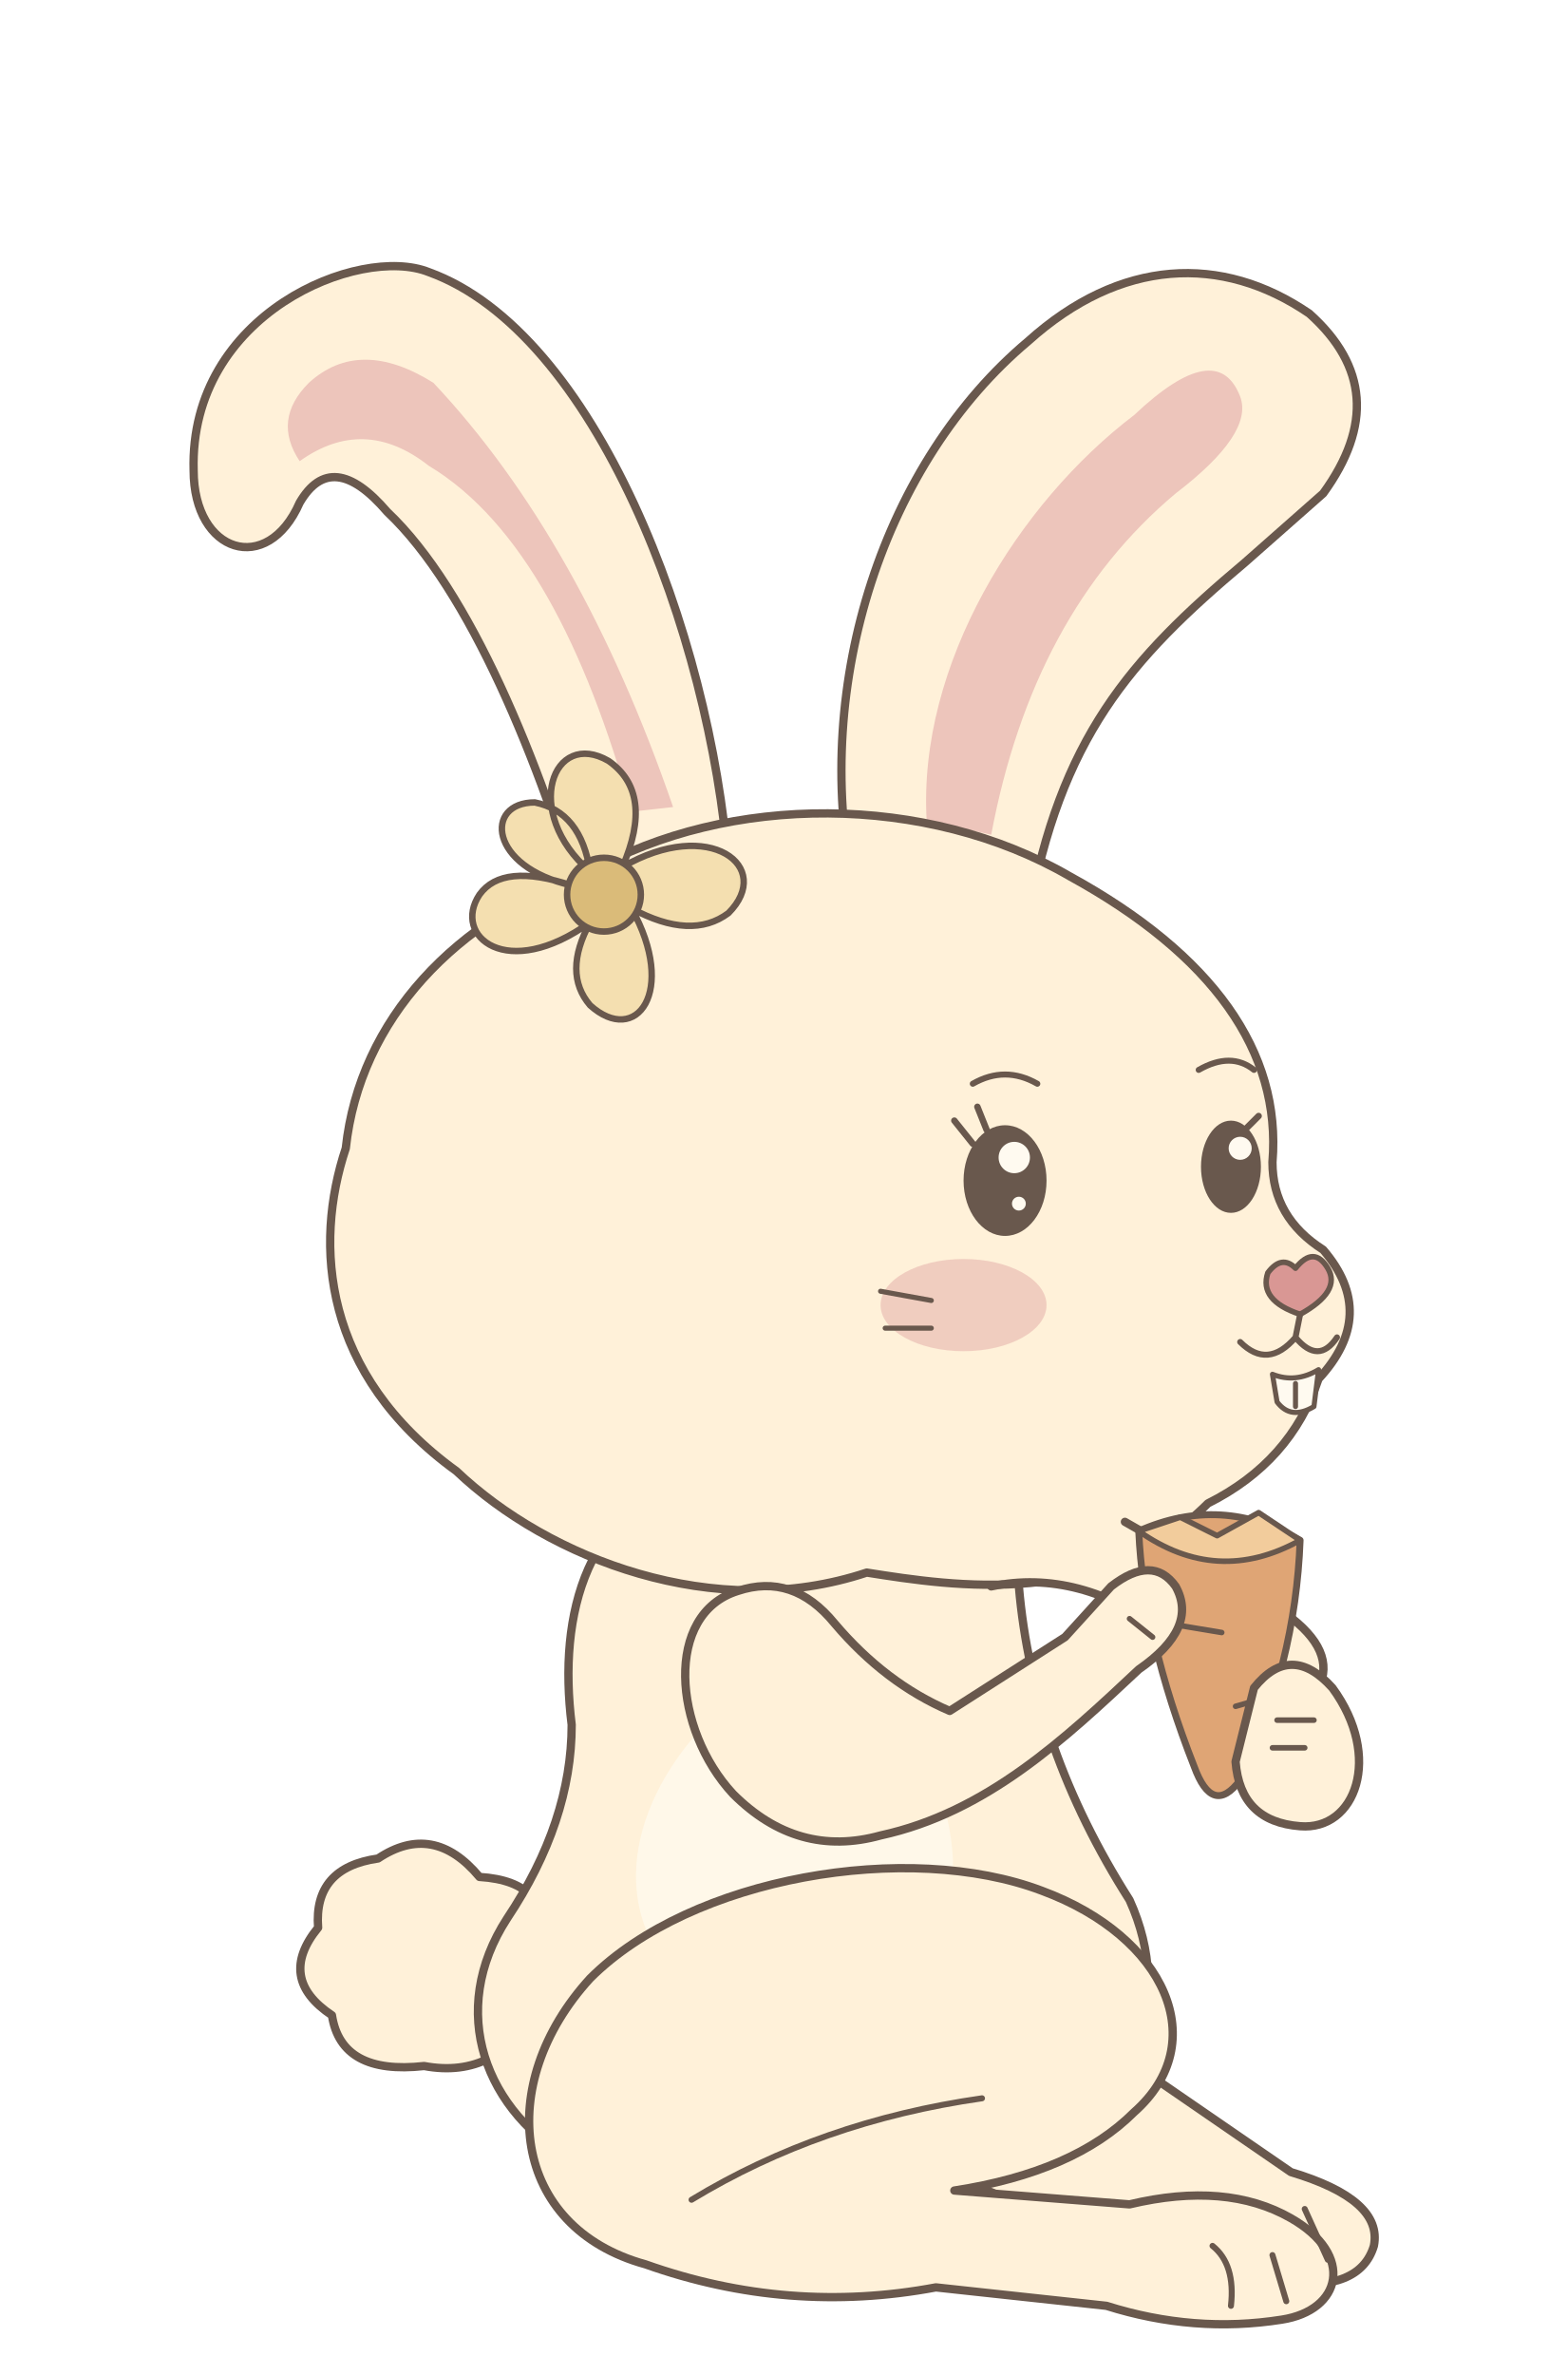
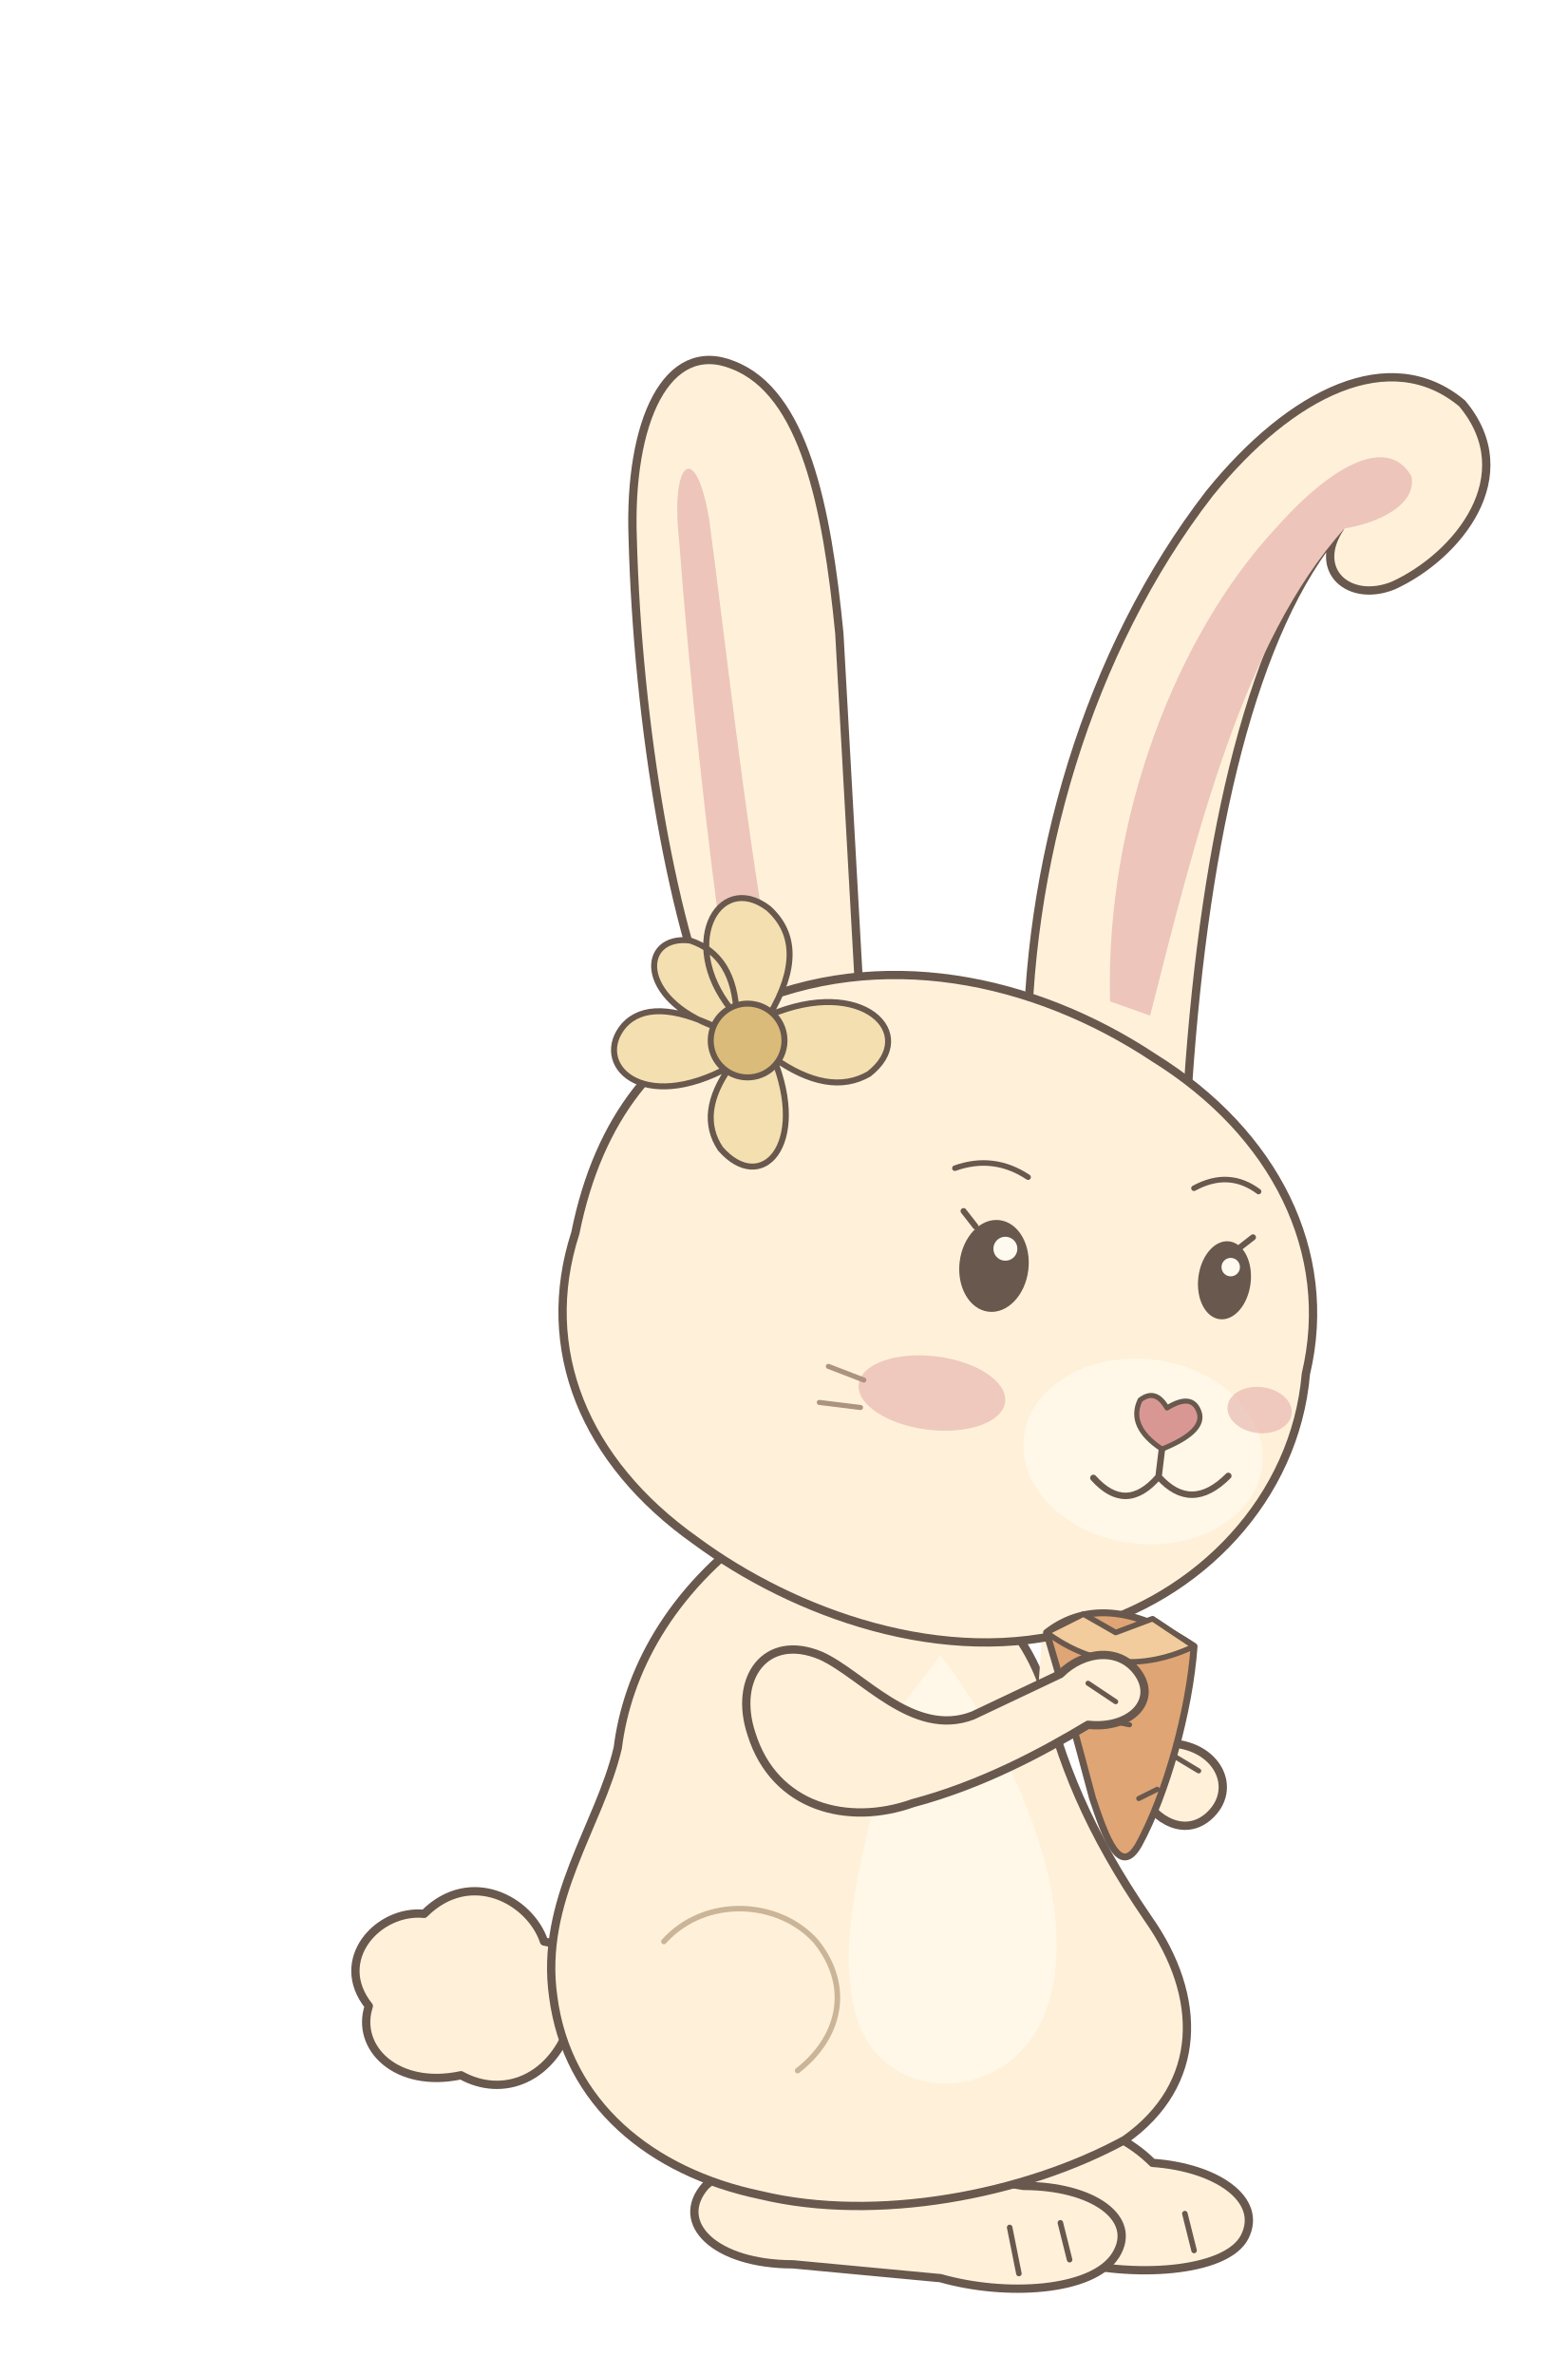
<svg xmlns="http://www.w3.org/2000/svg" viewBox="0 0 340 515" fill="none" stroke="#69584d" stroke-width="1.8" stroke-linecap="round" stroke-linejoin="round">
-   <path d="M117 435Q108 451 92 448Q74 450 72 437Q60 429 69 418Q68 405 82 403Q94 395 104 407Q120 408 117 422Z" fill="#fff1d9" />
-   <path d="M153 319C127 326 121 350 124 374Q124 395 110 416C97 436 105 458 125 469Q169 488 223 466C246 456 255 434 245 412Q224 379 221 344Q214 320 193 318Z" fill="#fff1d9" />
-   <path d="M157 370Q173 347 193 369C211 391 212 422 192 437Q168 449 147 429C130 411 139 386 157 370Z" fill="#fff8e9" stroke="none" />
-   <path d="M204 449Q227 435 248 449L280 471Q300 477 298 487Q295 497 278 495L238 485L207 472Z" fill="#fff1d9" />
-   <path d="M128 429C150 407 197 399 226 410C253 420 263 443 246 458Q233 471 207 475L245 478Q266 473 280 481C294 489 291 501 278 503Q259 506 240 500L203 496Q171 502 140 491C111 483 107 452 128 429Z" fill="#fff1d9" />
-   <path d="M150 477Q178 460 213 455M263 487Q268 491 267 500M276 489L279 499M283 479L288 490" stroke-width="1.3" />
-   <path d="M127 199C117 165 102 128 84 111Q72 97 65 109C58 125 42 120 42 102C41 68 78 53 93 59C129 72 154 137 158 188Z" fill="#fff1d9" />
-   <path d="M137 176C127 140 113 113 93 101Q79 90 65 100Q59 91 67 83Q78 73 94 83Q126 117 146 175Z" fill="#edc5bb" stroke="none" />
-   <path d="M185 192C176 148 192 100 223 74C243 56 265 55 284 68Q303 85 287 107L270 122C245 143 230 160 223 199Z" fill="#fff1d9" />
-   <path d="M201 178C199 144 221 109 246 90Q264 73 269 86Q272 94 255 107Q224 133 215 181Z" fill="#edc5bb" stroke="none" />
-   <path d="M128 189C158 172 201 172 232 190C263 207 278 228 276 252Q276 264 287 271Q299 285 286 299Q280 317 262 326C239 349 207 344 188 341C155 352 119 338 99 319C70 298 68 270 75 249C78 221 99 199 128 189Z" fill="#fff1d9" />
-   <path d="M211 235Q218 231 225 235M260 232Q267 228 272 232" stroke-width="1.3" />
-   <ellipse cx="218" cy="256" rx="9" ry="12" fill="#69584d" stroke="none" />
-   <ellipse cx="267" cy="253" rx="6.5" ry="10" fill="#69584d" stroke="none" />
-   <path d="M211 248L207 243M214 245L212 240M270 245L273 242" stroke-width="1.4" />
-   <circle cx="220" cy="251" r="3.4" fill="#fffaf0" stroke="none" />
-   <circle cx="269" cy="249" r="2.5" fill="#fffaf0" stroke="none" />
-   <circle cx="221" cy="261" r="1.5" fill="#fffaf0" stroke="none" />
-   <ellipse cx="209" cy="283" rx="18" ry="10" fill="#e6b4ad" opacity=".58" stroke="none" />
-   <path d="M275 276Q278 272 281 275Q285 270 288 275Q291 280 282 285Q273 282 275 276Z" fill="#d99794" stroke-width="1.2" />
-   <path d="M282 285L281 290Q275 297 269 291M281 290Q286 296 290 290" stroke-width="1.3" />
-   <path d="M276 298Q281 300 286 297L285 305Q280 308 277 304Z" fill="#fffaf0" stroke-width="1.1" />
-   <path d="M281 300L281 305M191 280L202 282M192 288L202 288" stroke-width="1.1" />
-   <g fill="#f4dfb0" stroke-width="1.4">
-     <path d="M128 189C113 176 120 158 132 165Q142 172 135 188C154 177 168 188 158 198Q150 204 137 197C147 215 138 227 128 218Q122 211 128 200C110 213 98 203 104 194Q109 187 124 192C106 188 105 174 116 174Q126 176 128 189Z" />
-     <circle cx="131" cy="194" r="8" fill="#dabb79" />
+   <path d="M124 438C120 451 109 455 100 450C86 453 77 444 80 435C72 425 82 414 92 415C102 405 115 412 118 421C129 423 131 432 124 438Z" fill="#fff1d9" />
+   <path d="M211 463C225 456 241 460 250 469C264 470 274 477 270 485C266 493 245 494 231 490L211 482Z" fill="#fff1d9" />
+   <path d="M161 467C176 460 194 462 204 471L222 474C237 474 247 481 242 489C237 497 218 498 204 494L172 491C155 491 146 482 153 474Z" fill="#fff1d9" />
+   <path d="M165 331C145 345 136 363 134 379C130 396 117 412 120 433C123 456 141 471 165 476C190 482 222 476 244 464C261 452 261 433 249 416C236 397 230 382 226 365C220 348 201 333 184 331Z" fill="#fff1d9" />
+   <path d="M204 359C221 381 237 418 225 440C216 456 192 456 186 438C180 419 190 394 194 372Z" fill="#fff8e9" stroke="none" />
+   <path d="M144 421C153 411 169 412 177 421C185 431 182 442 173 449" stroke="#cbb599" stroke-width="1.2" />
+   <path d="M219 483L221 493M230 482L232 490M257 480L259 488" stroke-width="1.2" />
+   <path d="M226 355C242 355 252 371 259 382L252 393C243 386 233 378 225 369Z" fill="#fff1d9" stroke="none" />
+   <path d="M253 378C264 378 269 388 262 394C256 399 249 393 248 389" fill="#fff1d9" />
+   <g transform="rotate(7 202 295)">
+     <path d="M149 232C135 210 122 166 116 126C112 101 118 82 133 86C149 90 157 114 163 141L179 230Z" fill="#fff1d9" />
+     <path d="M156 211C147 181 139 147 132 120C127 103 122 108 126 125C132 155 140 189 147 215Z" fill="#edc5bb" stroke="none" />
+     <path d="M215 230C209 186 217 138 239 101C254 77 274 64 291 75C306 89 294 108 281 116C272 121 263 115 268 105C252 129 247 174 250 229Z" fill="#fff1d9" />
+     <path d="M231 213C225 173 236 132 254 107C265 91 276 84 282 92C284 98 276 103 269 105C250 132 245 176 240 215Z" fill="#edc5bb" stroke="none" />
+     <path d="M152 224C180 207 214 210 242 224C270 237 286 261 283 288C284 315 266 339 241 349C213 361 179 353 156 340C130 326 117 303 122 277C124 251 135 235 152 224Z" fill="#fff1d9" />
+     <ellipse cx="250" cy="309" rx="26" ry="20" fill="#fff8e9" stroke="none" />
+     <path d="M202 253Q210 249 218 253M254 251Q261 246 268 250" stroke-width="1.2" />
+     <g fill="#69584d" stroke="none">
+       <ellipse cx="213" cy="273" rx="7.5" ry="10" />
+       <ellipse cx="263" cy="270" rx="5.7" ry="8.5" />
+     </g>
+     <path d="M208 265L205 262M265 263L268 260" stroke-width="1.3" />
+     <g fill="#fffaf0" stroke="none">
+       <circle cx="215" cy="269" r="2.6" />
+       <circle cx="264" cy="267" r="2" />
+     </g>
+     <g fill="#e6b4ad" opacity=".65" stroke="none">
+       <ellipse cx="203" cy="302" rx="16" ry="8" />
+       <ellipse cx="274" cy="297" rx="7" ry="5" />
+     </g>
+     <path d="M248 298Q251 295 254 299Q259 295 261 299Q263 303 254 308Q246 304 248 298Z" fill="#d99794" stroke-width="1.1" />
+     <path d="M254 308V314Q248 323 240 316M254 314Q262 321 269 312" stroke-width="1.4" />
+     <path d="M188 301L180 299M188 307L179 307" stroke="#ac9380" stroke-width="1.1" />
+     <g transform="translate(23 37)" fill="#f4dfb0" stroke-width="1.3">
+       <path d="M128 189C113 176 120 158 132 165Q142 172 135 188C154 177 168 188 158 198Q150 204 137 197C147 215 138 227 128 218Q122 211 128 200C110 213 98 203 104 194Q109 187 124 192C106 188 105 174 116 174Q126 176 128 189Z" />
+       <circle cx="131" cy="194" r="8" fill="#dabb79" />
+     </g>
  </g>
-   <path d="M215 344Q234 340 253 354L271 366Q279 374 286 366Q290 358 279 350L244 330" fill="#fff1d9" />
-   <path d="M247 332Q265 324 282 334Q281 361 269 386Q263 394 259 383Q248 355 247 332Z" fill="#dfa575" stroke-width="1.5" />
-   <path d="M247 332L256 329L264 333L273 328L282 334Q264 344 247 332Z" fill="#f2cc9c" stroke-width="1.2" />
-   <path d="M253 352L265 354M268 370L275 368" stroke-width="1.2" />
-   <path d="M160 345C144 350 146 375 159 389Q173 403 191 398C214 393 231 377 247 362Q260 353 255 344Q250 337 241 344L231 355L206 371Q192 365 181 352Q172 341 160 345Z" fill="#fff1d9" />
-   <path d="M272 366Q280 356 289 366C300 381 294 397 282 396Q269 395 268 382Z" fill="#fff1d9" />
-   <path d="M245 351L250 355M277 373L285 373M276 379L283 379" stroke-width="1.2" />
+   <path d="M227 354C236 347 247 349 259 357C258 371 253 389 247 400C243 407 240 399 237 390C233 375 230 364 227 354Z" fill="#dfa575" stroke-width="1.5" />
+   <path d="M227 354L235 350L242 354L250 351L259 357Q242 365 227 354Z" fill="#f2cc9c" stroke-width="1.2" />
+   <path d="M235 372L245 374M247 390L251 388" stroke-width="1.1" />
+   <path d="M178 359C166 354 159 364 163 376C168 392 184 396 198 391C213 387 226 380 236 374C245 375 251 369 247 363C243 357 235 358 230 363L211 372C198 377 187 363 178 359Z" fill="#fff1d9" />
+   <path d="M236 365L242 369M255 381L260 384" stroke-width="1.1" />
</svg>
